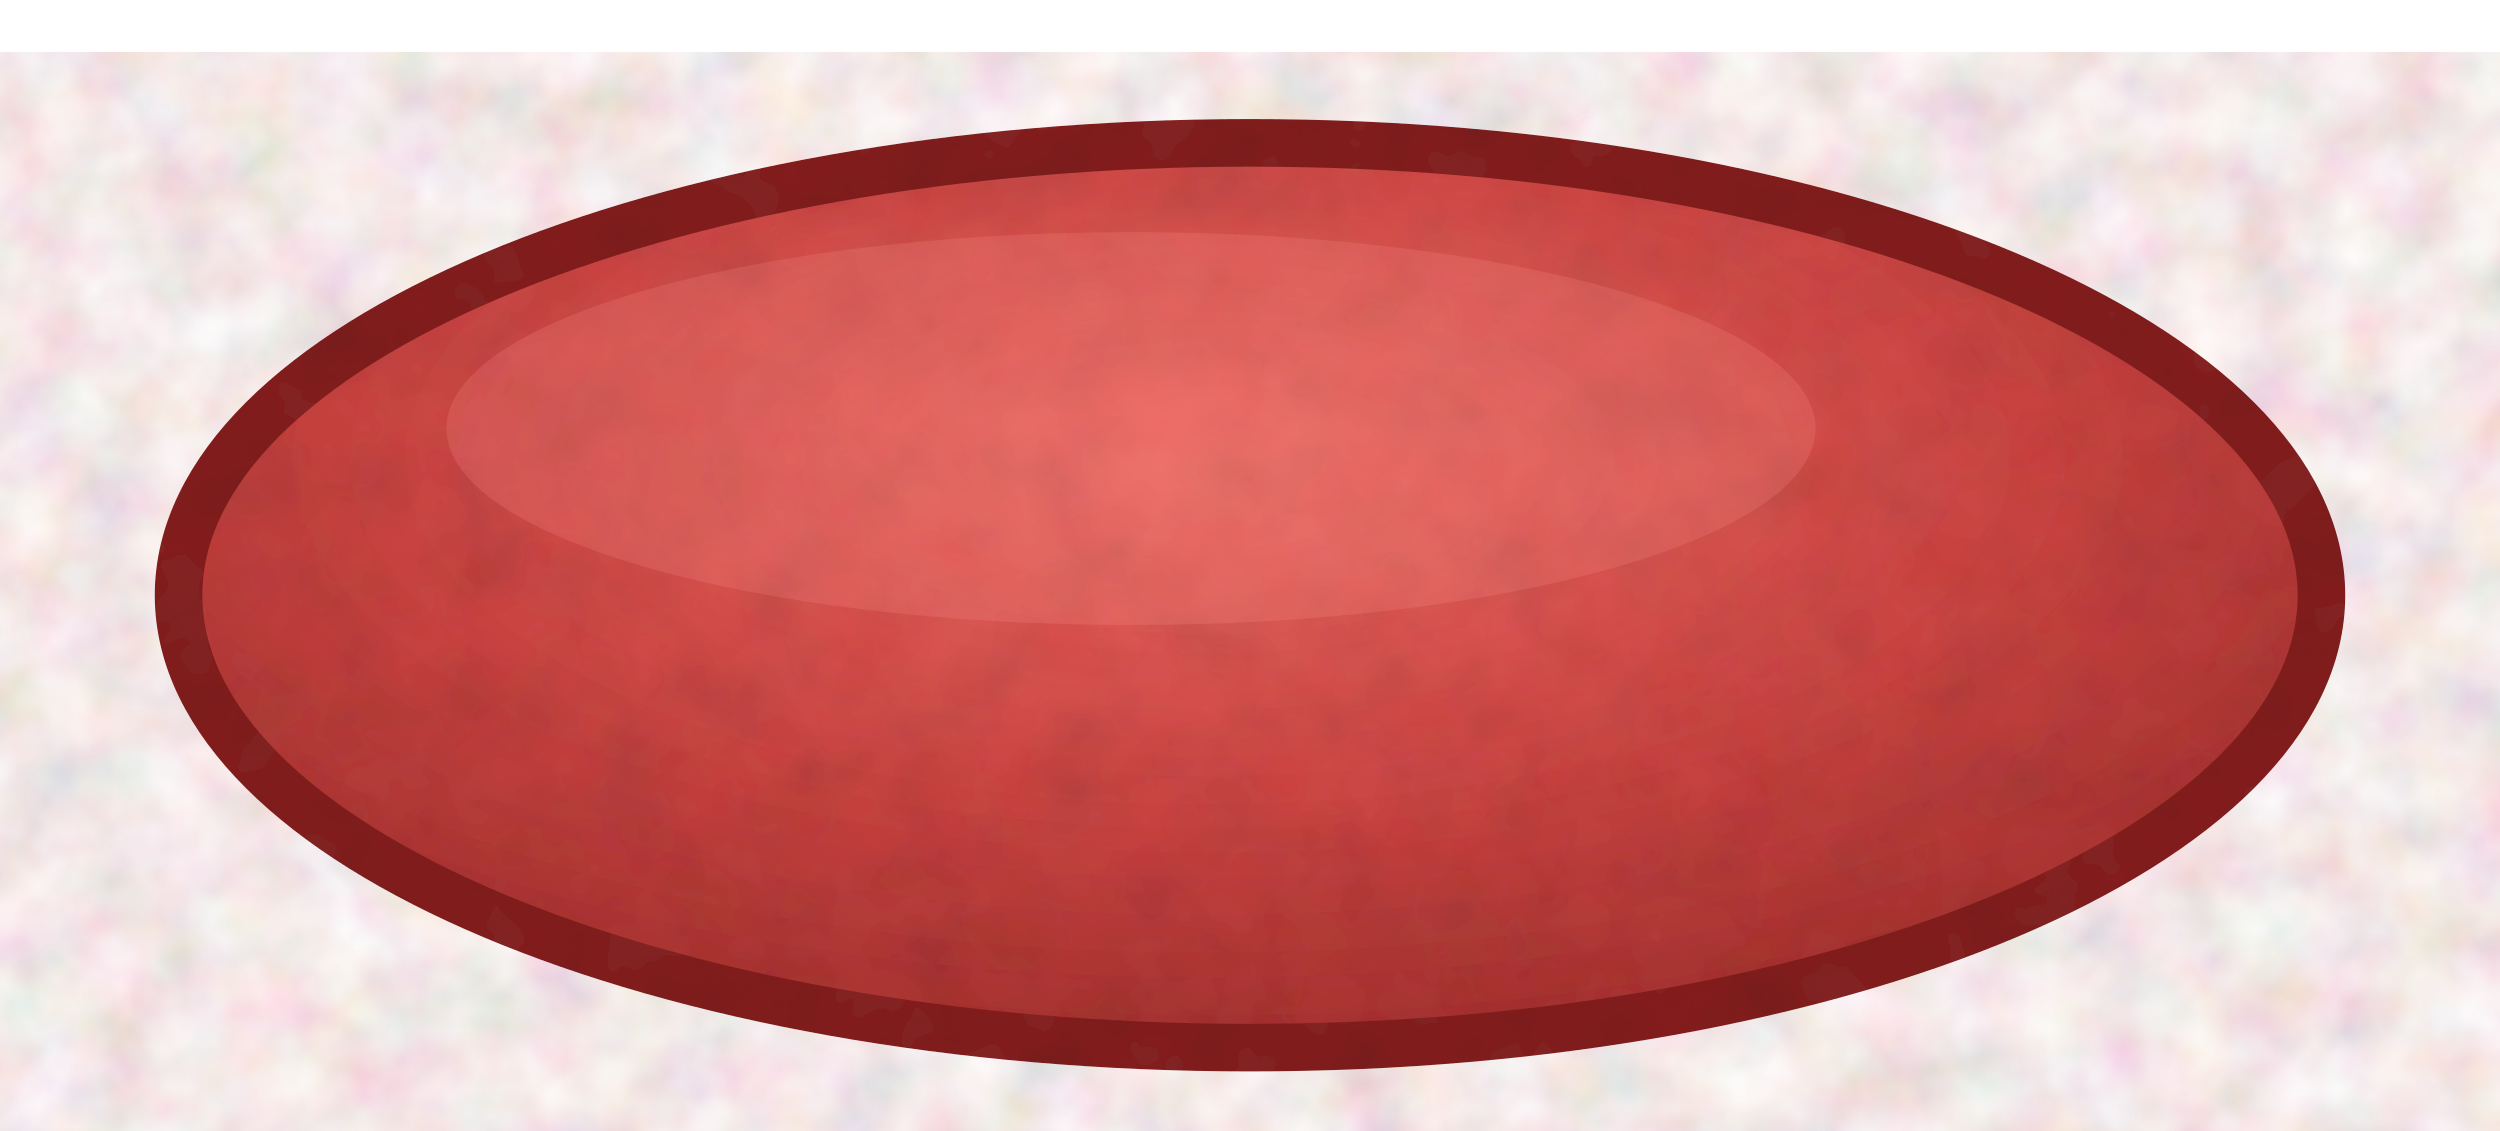
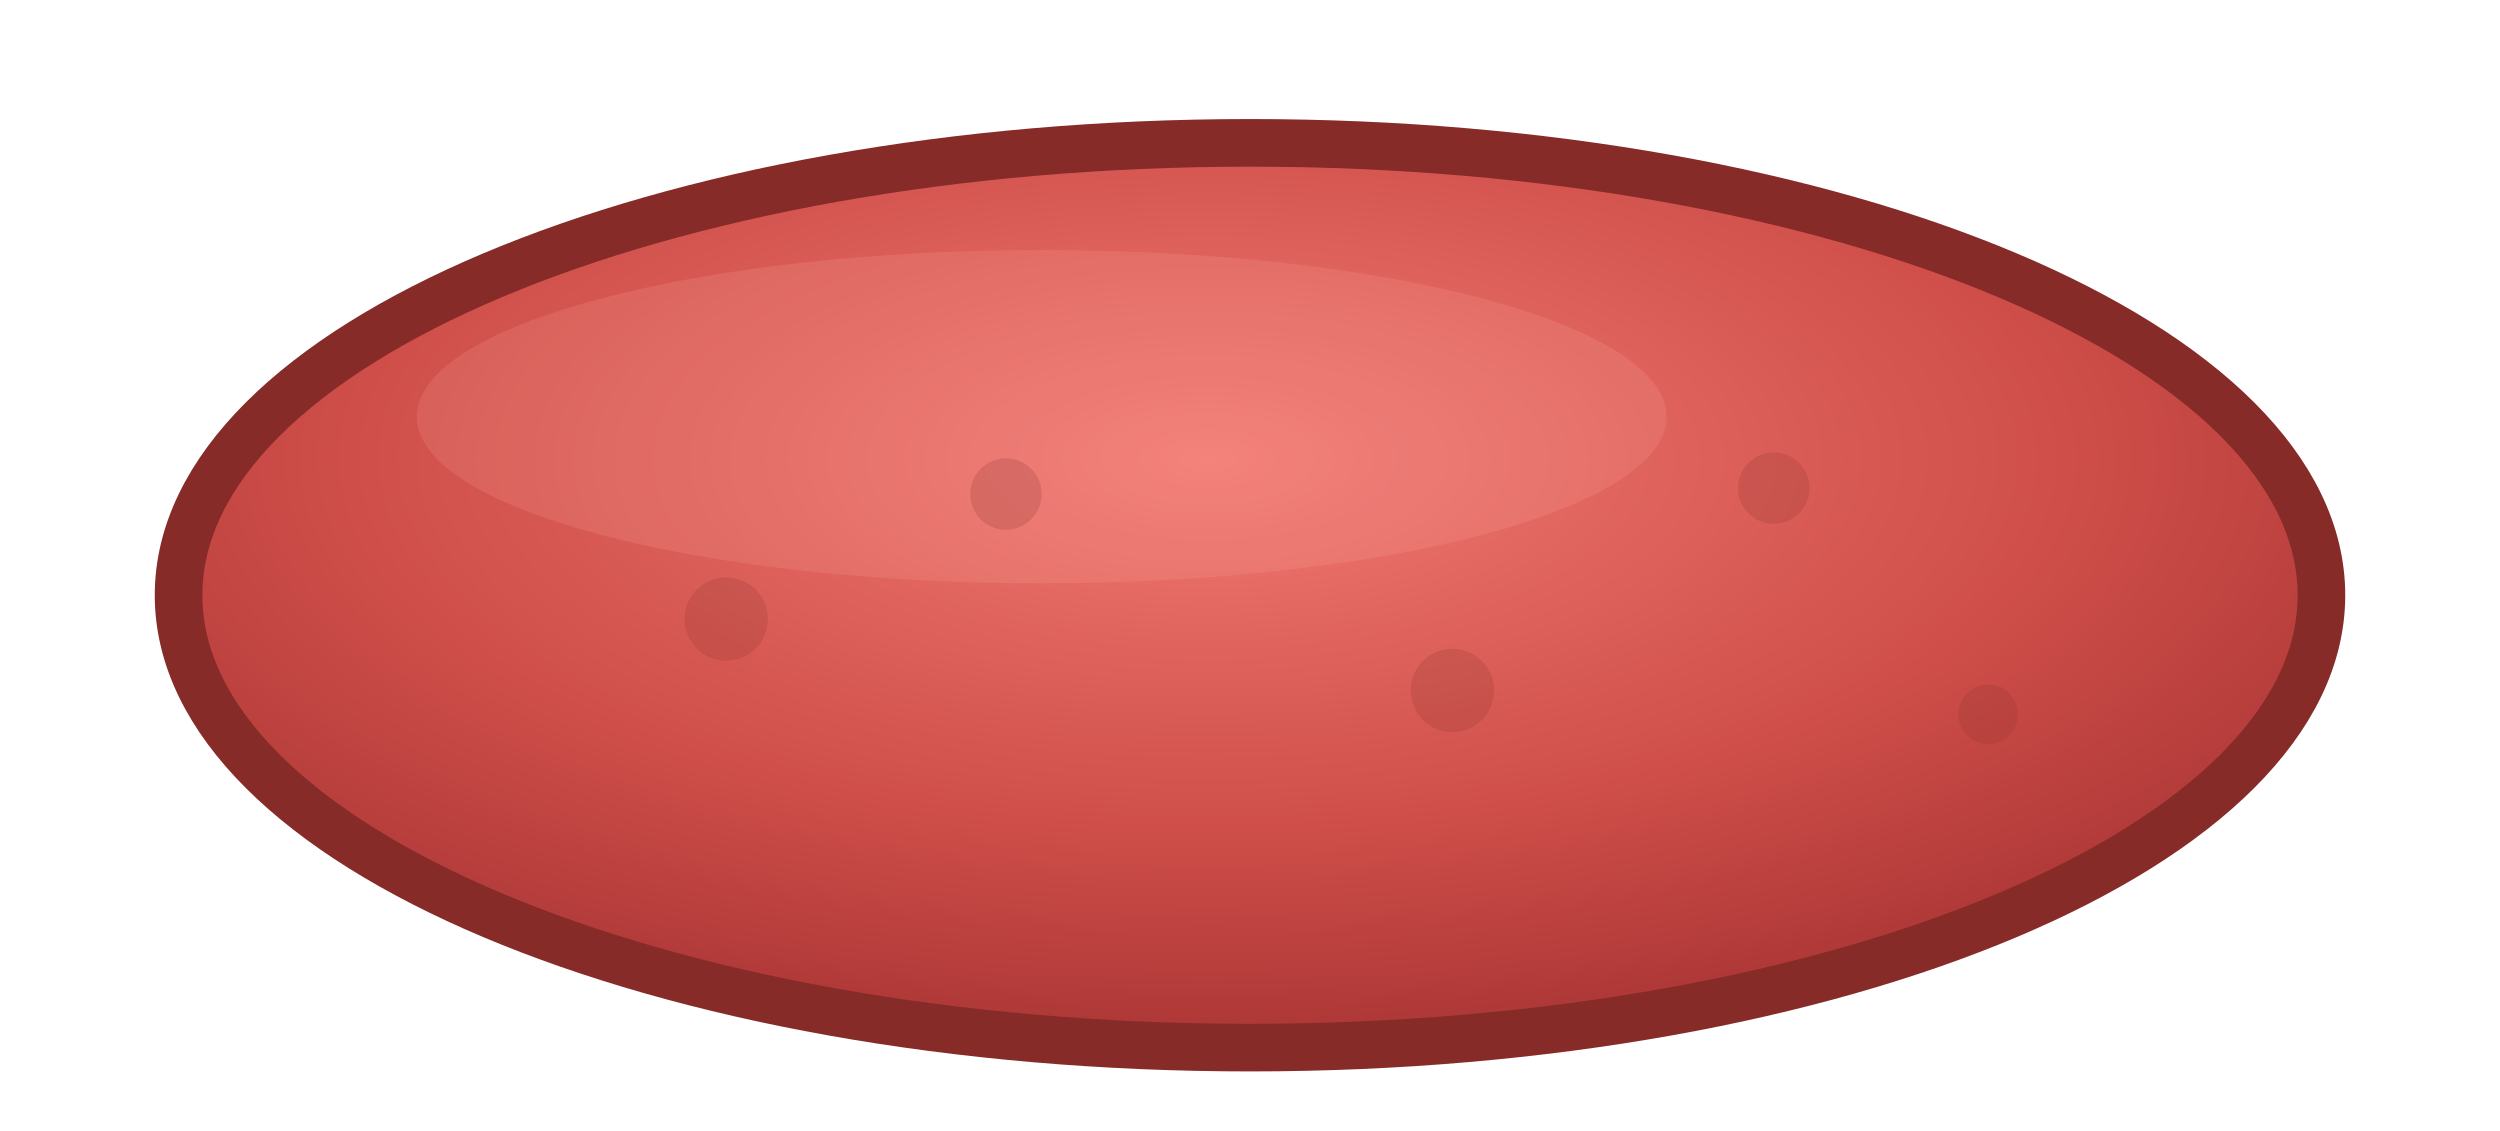
<svg xmlns="http://www.w3.org/2000/svg" viewBox="0 0 420 190">
  <defs>
    <radialGradient id="g" cx="48%" cy="35%" r="70%">
-       <stop stop-color="#ef6c66" />
-       <stop offset=".55" stop-color="#cc4745" />
-       <stop offset="1" stop-color="#9f302e" />
+       <stop stop-color="#f17a72" />
+       <stop offset=".58" stop-color="#cf4e49" />
+       <stop offset="1" stop-color="#a33131" />
    </radialGradient>
-     <filter id="n">
-       <feTurbulence baseFrequency=".08" numOctaves="3" seed="7" type="fractalNoise" />
-       <feColorMatrix values="1 0 0 0 0 0 .4 0 0 0 0 0 .4 0 0 0 0 0 .35 0" />
-       <feBlend in="SourceGraphic" mode="multiply" />
-     </filter>
  </defs>
-   <ellipse cx="210" cy="100" rx="180" ry="76" fill="url(#g)" stroke="#852421" stroke-width="8" filter="url(#n)" />
-   <ellipse cx="190" cy="72" rx="115" ry="33" fill="#ff9b93" opacity=".18" />
+   <ellipse cx="210" cy="100" rx="180" ry="76" fill="url(#g)" stroke="#862b28" stroke-width="8" />
+   <ellipse cx="175" cy="70" rx="105" ry="28" fill="#ffb0aa" opacity=".16" />
+   <g fill="#8b302f" opacity=".22">
+     <circle cx="122" cy="104" r="7" />
+     <circle cx="169" cy="83" r="6" />
+     <circle cx="244" cy="116" r="7" />
+     <circle cx="298" cy="82" r="6" />
+     <circle cx="334" cy="120" r="5" />
+   </g>
</svg>
